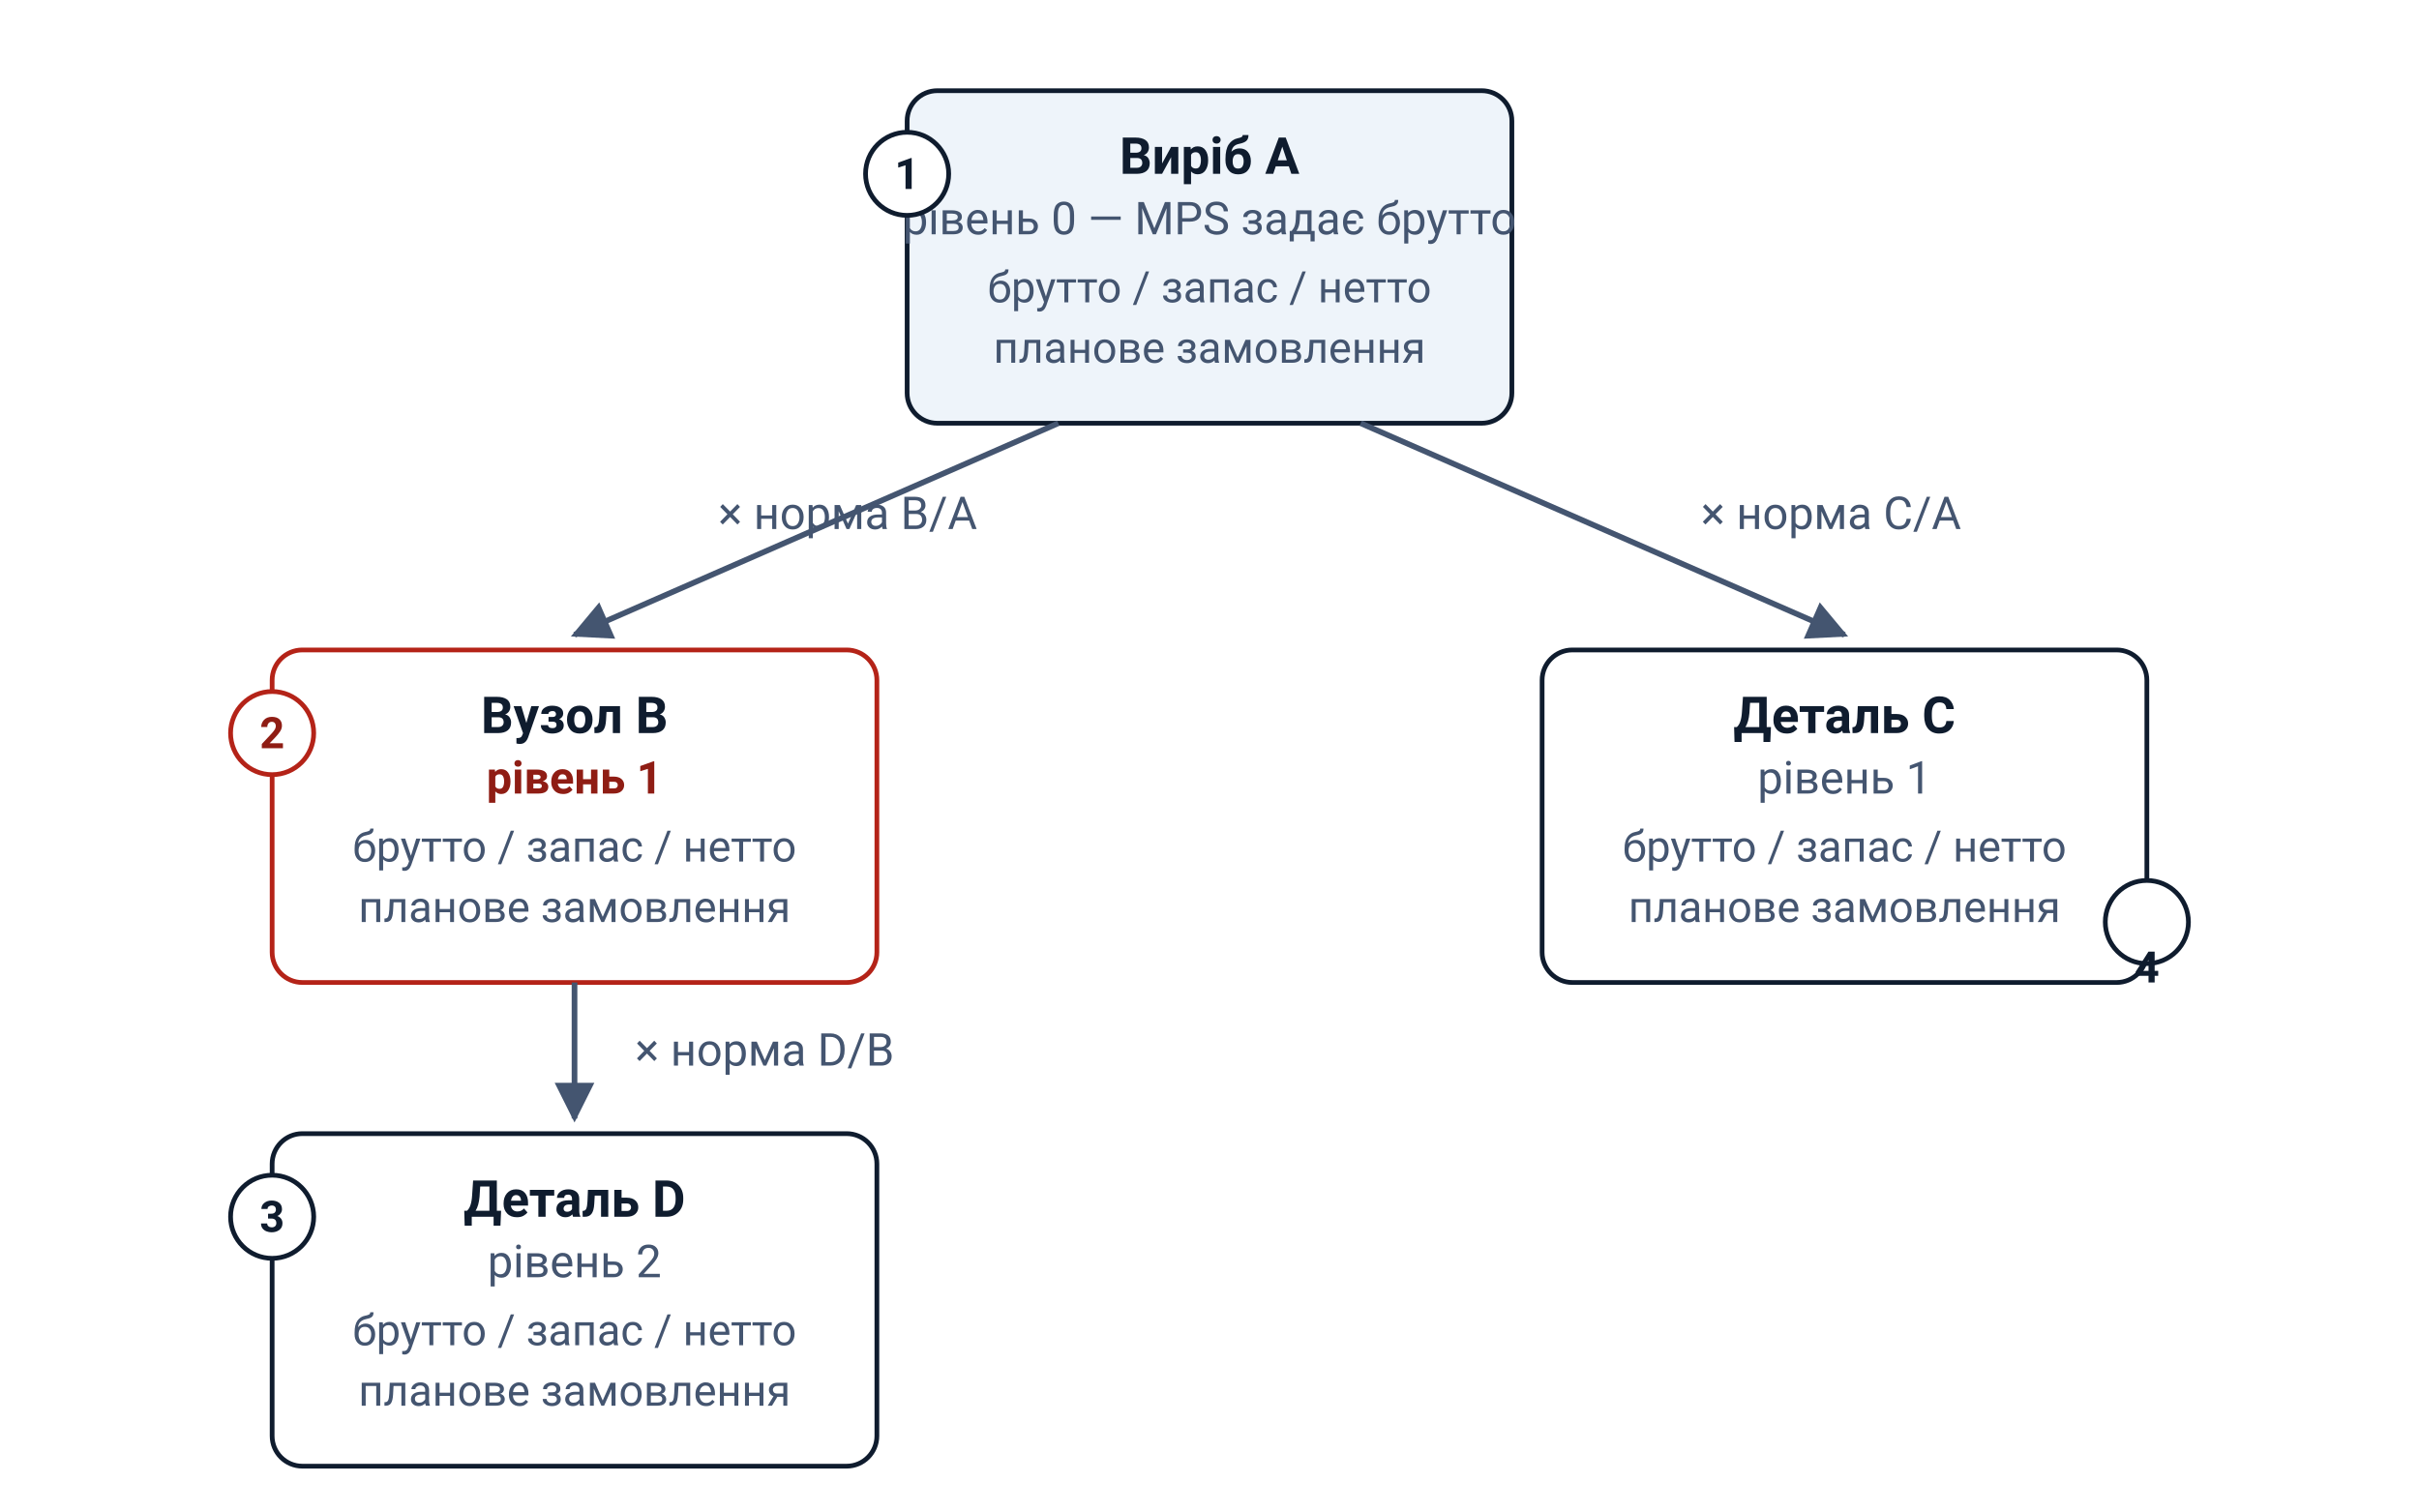
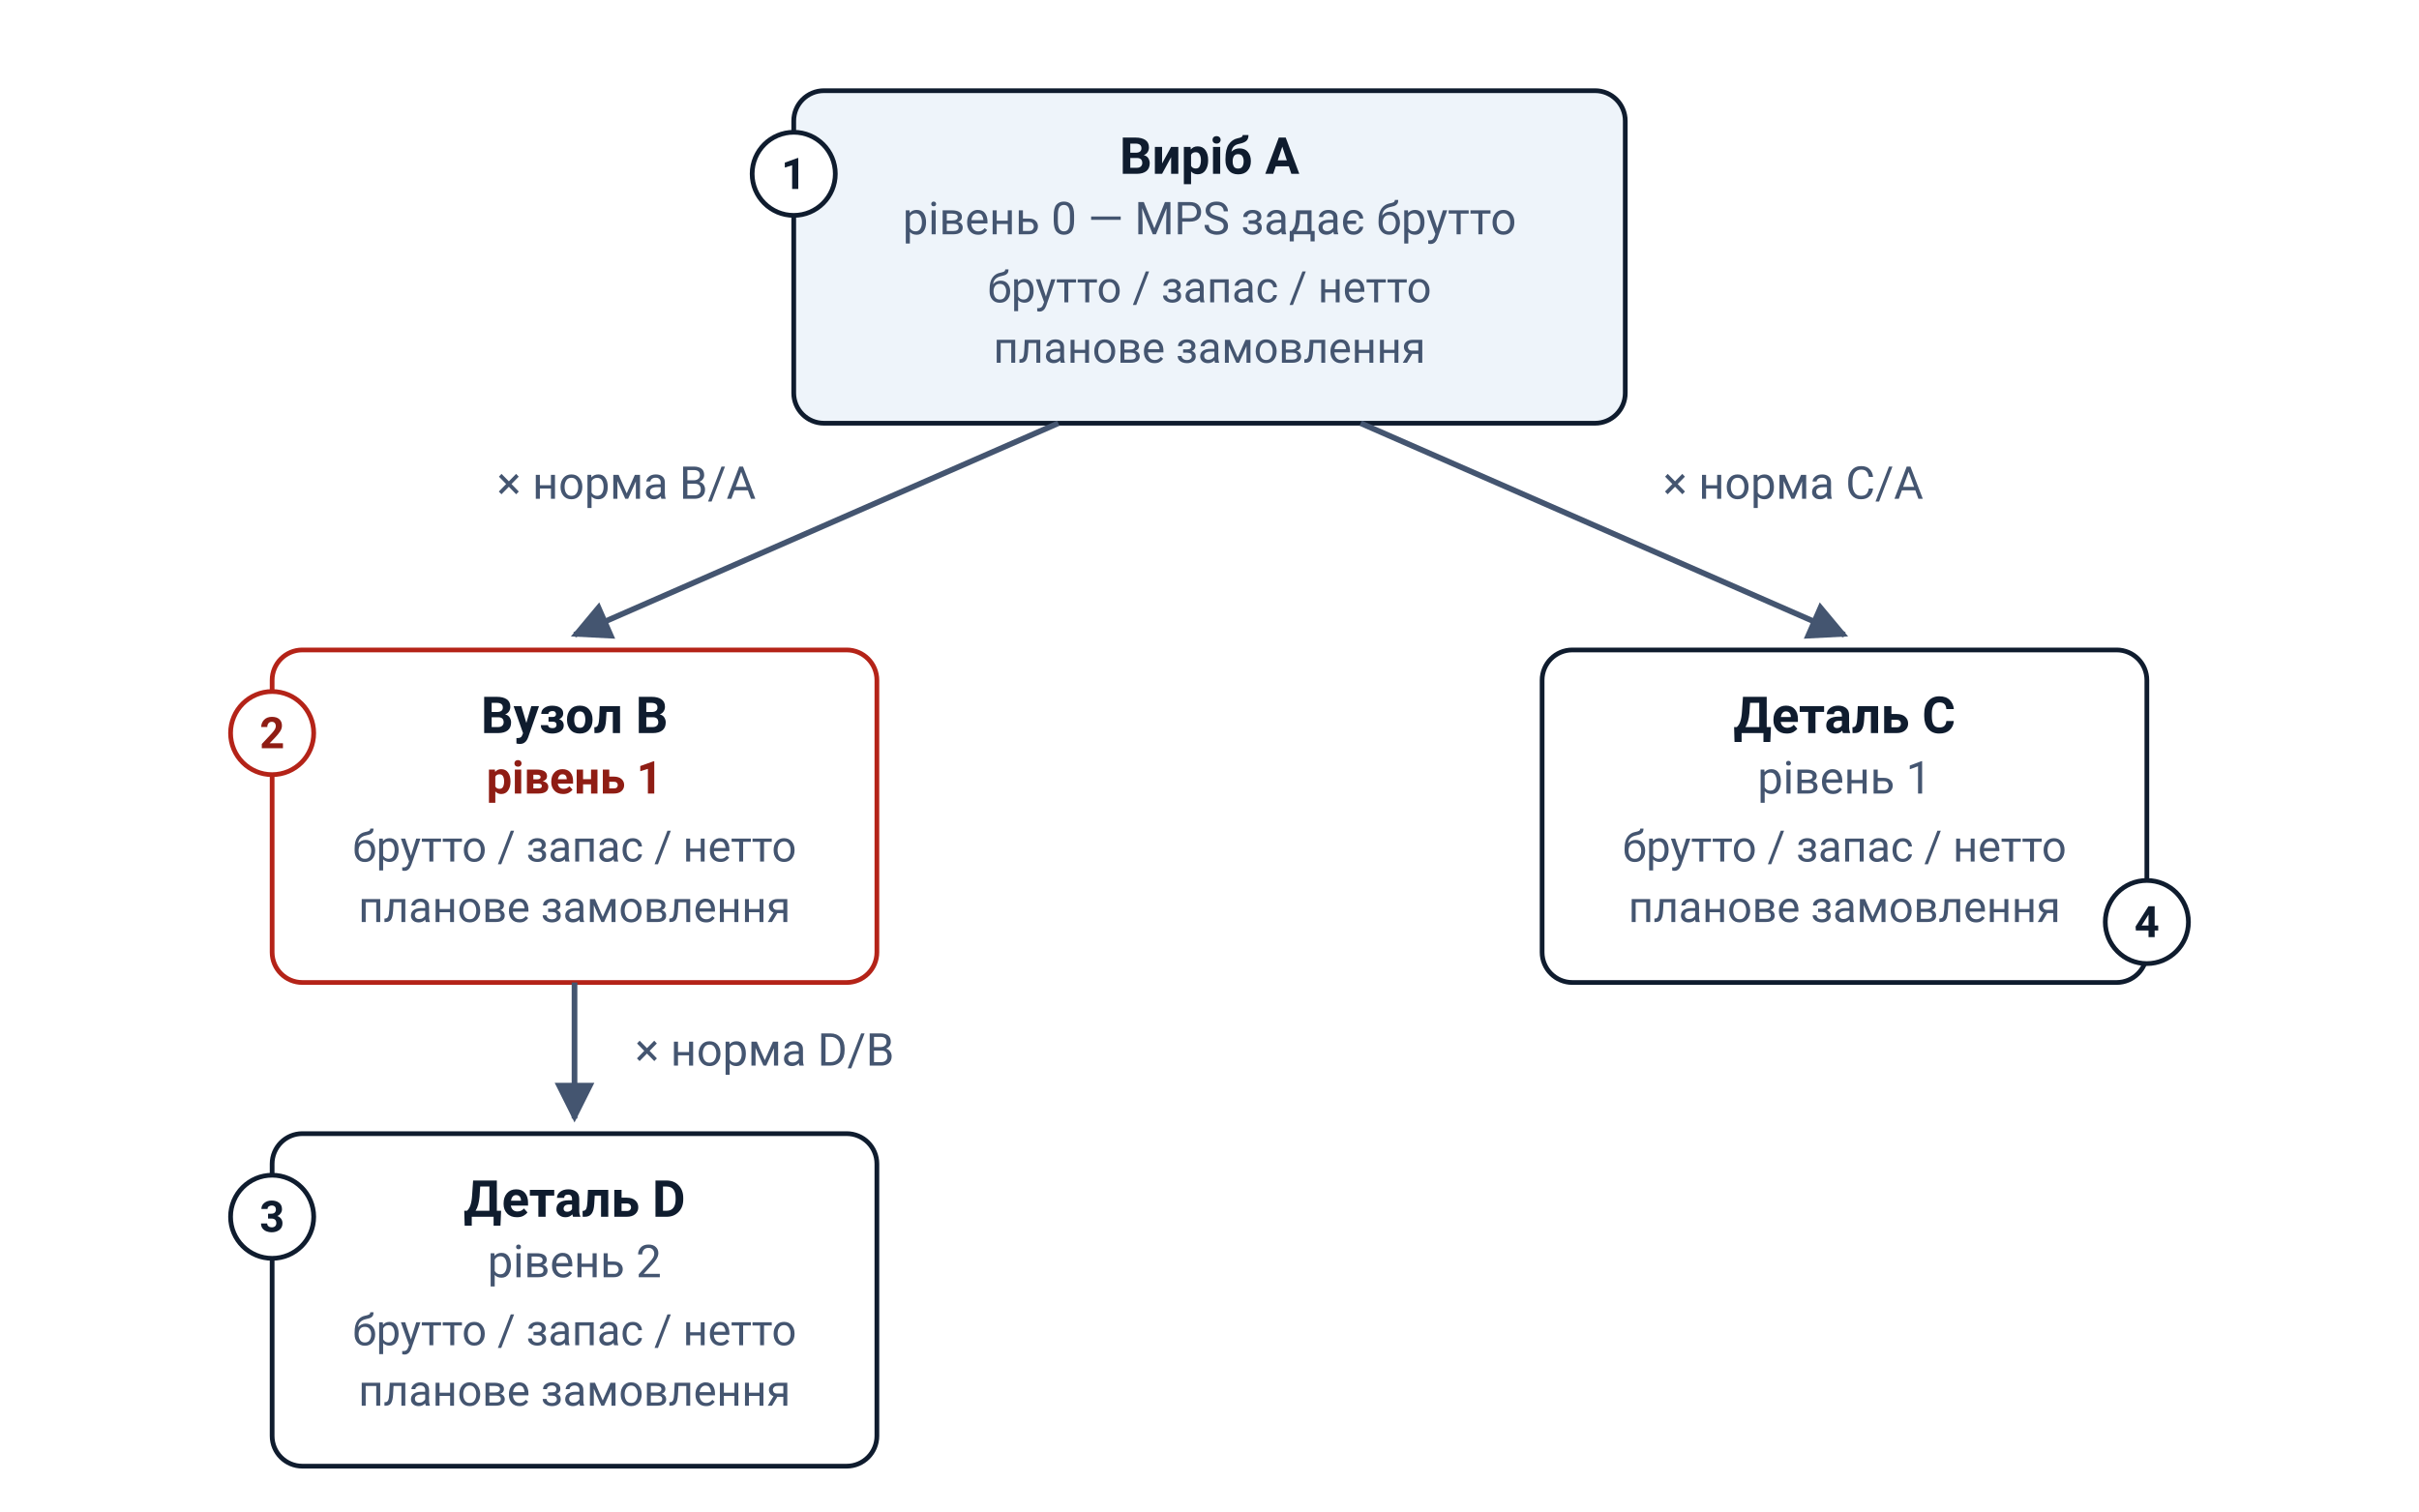
<svg xmlns="http://www.w3.org/2000/svg" id="fig-t06-4" class="scheme" viewBox="0 0 640 400" role="img" aria-labelledby="fig-t06-4-title fig-t06-4-desc" font-family="system-ui, -apple-system, 'Segoe UI', Roboto, 'Helvetica Neue', Arial, sans-serif">
  <style>
    #fig-t06-4 .box { fill: var(--surface, #ffffff); stroke: var(--ink, #0f1c2e); stroke-width: 1.25; }
    #fig-t06-4 .box-owner { fill: var(--surface-tint, #eef4fa); }
    #fig-t06-4 .t { fill: var(--ink, #0f1c2e); font-size: 13.5px; font-weight: 650; }
    #fig-t06-4 .s { fill: var(--ink-2, #445570); font-size: 11.5px; }
    #fig-t06-4 .lbl { fill: var(--ink-2, #445570); font-size: 12px; }
    #fig-t06-4 .arrow { stroke: var(--ink-2, #445570); stroke-width: 1.5; fill: none; }
    #fig-t06-4 .arrow-head { fill: var(--ink-2, #445570); }
    #fig-t06-4 .refc { fill: var(--surface, #ffffff); stroke: var(--ink, #0f1c2e); stroke-width: 1.25; }
    #fig-t06-4 .refn { fill: var(--ink, #0f1c2e); font-size: 11.5px; font-weight: 700; text-anchor: middle; }
    #fig-t06-4 .exam { stroke: var(--err, #b42318); }
    #fig-t06-4 .exam-t { fill: var(--err-ink, #8f1d14); font-size: 12px; font-weight: 600; }
    #fig-t06-4 .refc.exam { stroke: var(--err, #b42318); }
    #fig-t06-4 .refn.exam-n { fill: var(--err-ink, #8f1d14); }
  </style>
  <defs>
    <marker id="fig-t06-4-arr" viewBox="0 0 10 10" refX="9" refY="5" markerWidth="7" markerHeight="7" orient="auto-start-reverse">
      <path class="arrow-head" d="M0 0 10 5 0 10z" />
    </marker>
  </defs>
-   <rect class="box box-owner" x="240" y="24" width="160" height="88" rx="8" />
+   <rect class="box box-owner" x="210" y="24" width="220" height="88" rx="8" />
  <text class="t" x="320" y="46" text-anchor="middle">Виріб А</text>
  <text class="lbl" x="320" y="62" text-anchor="middle">рівень 0 — MPS задає брутто</text>
  <text class="s" x="320" y="80" text-anchor="middle">брутто / запас / нетто</text>
  <text class="s" x="320" y="96" text-anchor="middle">планове замовлення</text>
  <path class="arrow" marker-end="url(#fig-t06-4-arr)" d="M280 112 L152 168" />
-   <text class="lbl" x="190" y="140">× норма B/А</text>
+   <text class="lbl" x="200" y="132" text-anchor="end">× норма B/А</text>
  <path class="arrow" marker-end="url(#fig-t06-4-arr)" d="M360 112 L488 168" />
-   <text class="lbl" x="450" y="140">× норма C/А</text>
+   <text class="lbl" x="440" y="132">× норма C/А</text>
  <rect class="box exam" x="72" y="172" width="160" height="88" rx="8" />
  <text class="t" x="152" y="194" text-anchor="middle">Вузол B</text>
  <text class="exam-t" x="152" y="210" text-anchor="middle">рівень 1</text>
  <text class="s" x="152" y="228" text-anchor="middle">брутто / запас / нетто</text>
  <text class="s" x="152" y="244" text-anchor="middle">планове замовлення</text>
  <rect class="box" x="408" y="172" width="160" height="88" rx="8" />
  <text class="t" x="488" y="194" text-anchor="middle">Деталь C</text>
  <text class="lbl" x="488" y="210" text-anchor="middle">рівень 1</text>
  <text class="s" x="488" y="228" text-anchor="middle">брутто / запас / нетто</text>
  <text class="s" x="488" y="244" text-anchor="middle">планове замовлення</text>
  <path class="arrow" marker-end="url(#fig-t06-4-arr)" d="M152 260 L152 296" />
  <text class="lbl" x="168" y="282">× норма D/B</text>
  <rect class="box" x="72" y="300" width="160" height="88" rx="8" />
  <text class="t" x="152" y="322" text-anchor="middle">Деталь D</text>
  <text class="lbl" x="152" y="338" text-anchor="middle">рівень 2</text>
  <text class="s" x="152" y="356" text-anchor="middle">брутто / запас / нетто</text>
  <text class="s" x="152" y="372" text-anchor="middle">планове замовлення</text>
-   <circle class="refc" cx="240" cy="46" r="11" />
-   <text class="refn" x="240" y="50">1</text>
+   <circle class="refc" cx="210" cy="46" r="11" />
+   <text class="refn" x="210" y="50">1</text>
  <circle class="refc exam" cx="72" cy="194" r="11" />
  <text class="refn exam-n" x="72" y="198">2</text>
  <circle class="refc" cx="72" cy="322" r="11" />
  <text class="refn" x="72" y="326">3</text>
  <circle class="refc" cx="568" cy="244" r="11" />
-   <text class="refn" x="568" y="260">4</text>
+   <text class="refn" x="568" y="248">4</text>
</svg>
